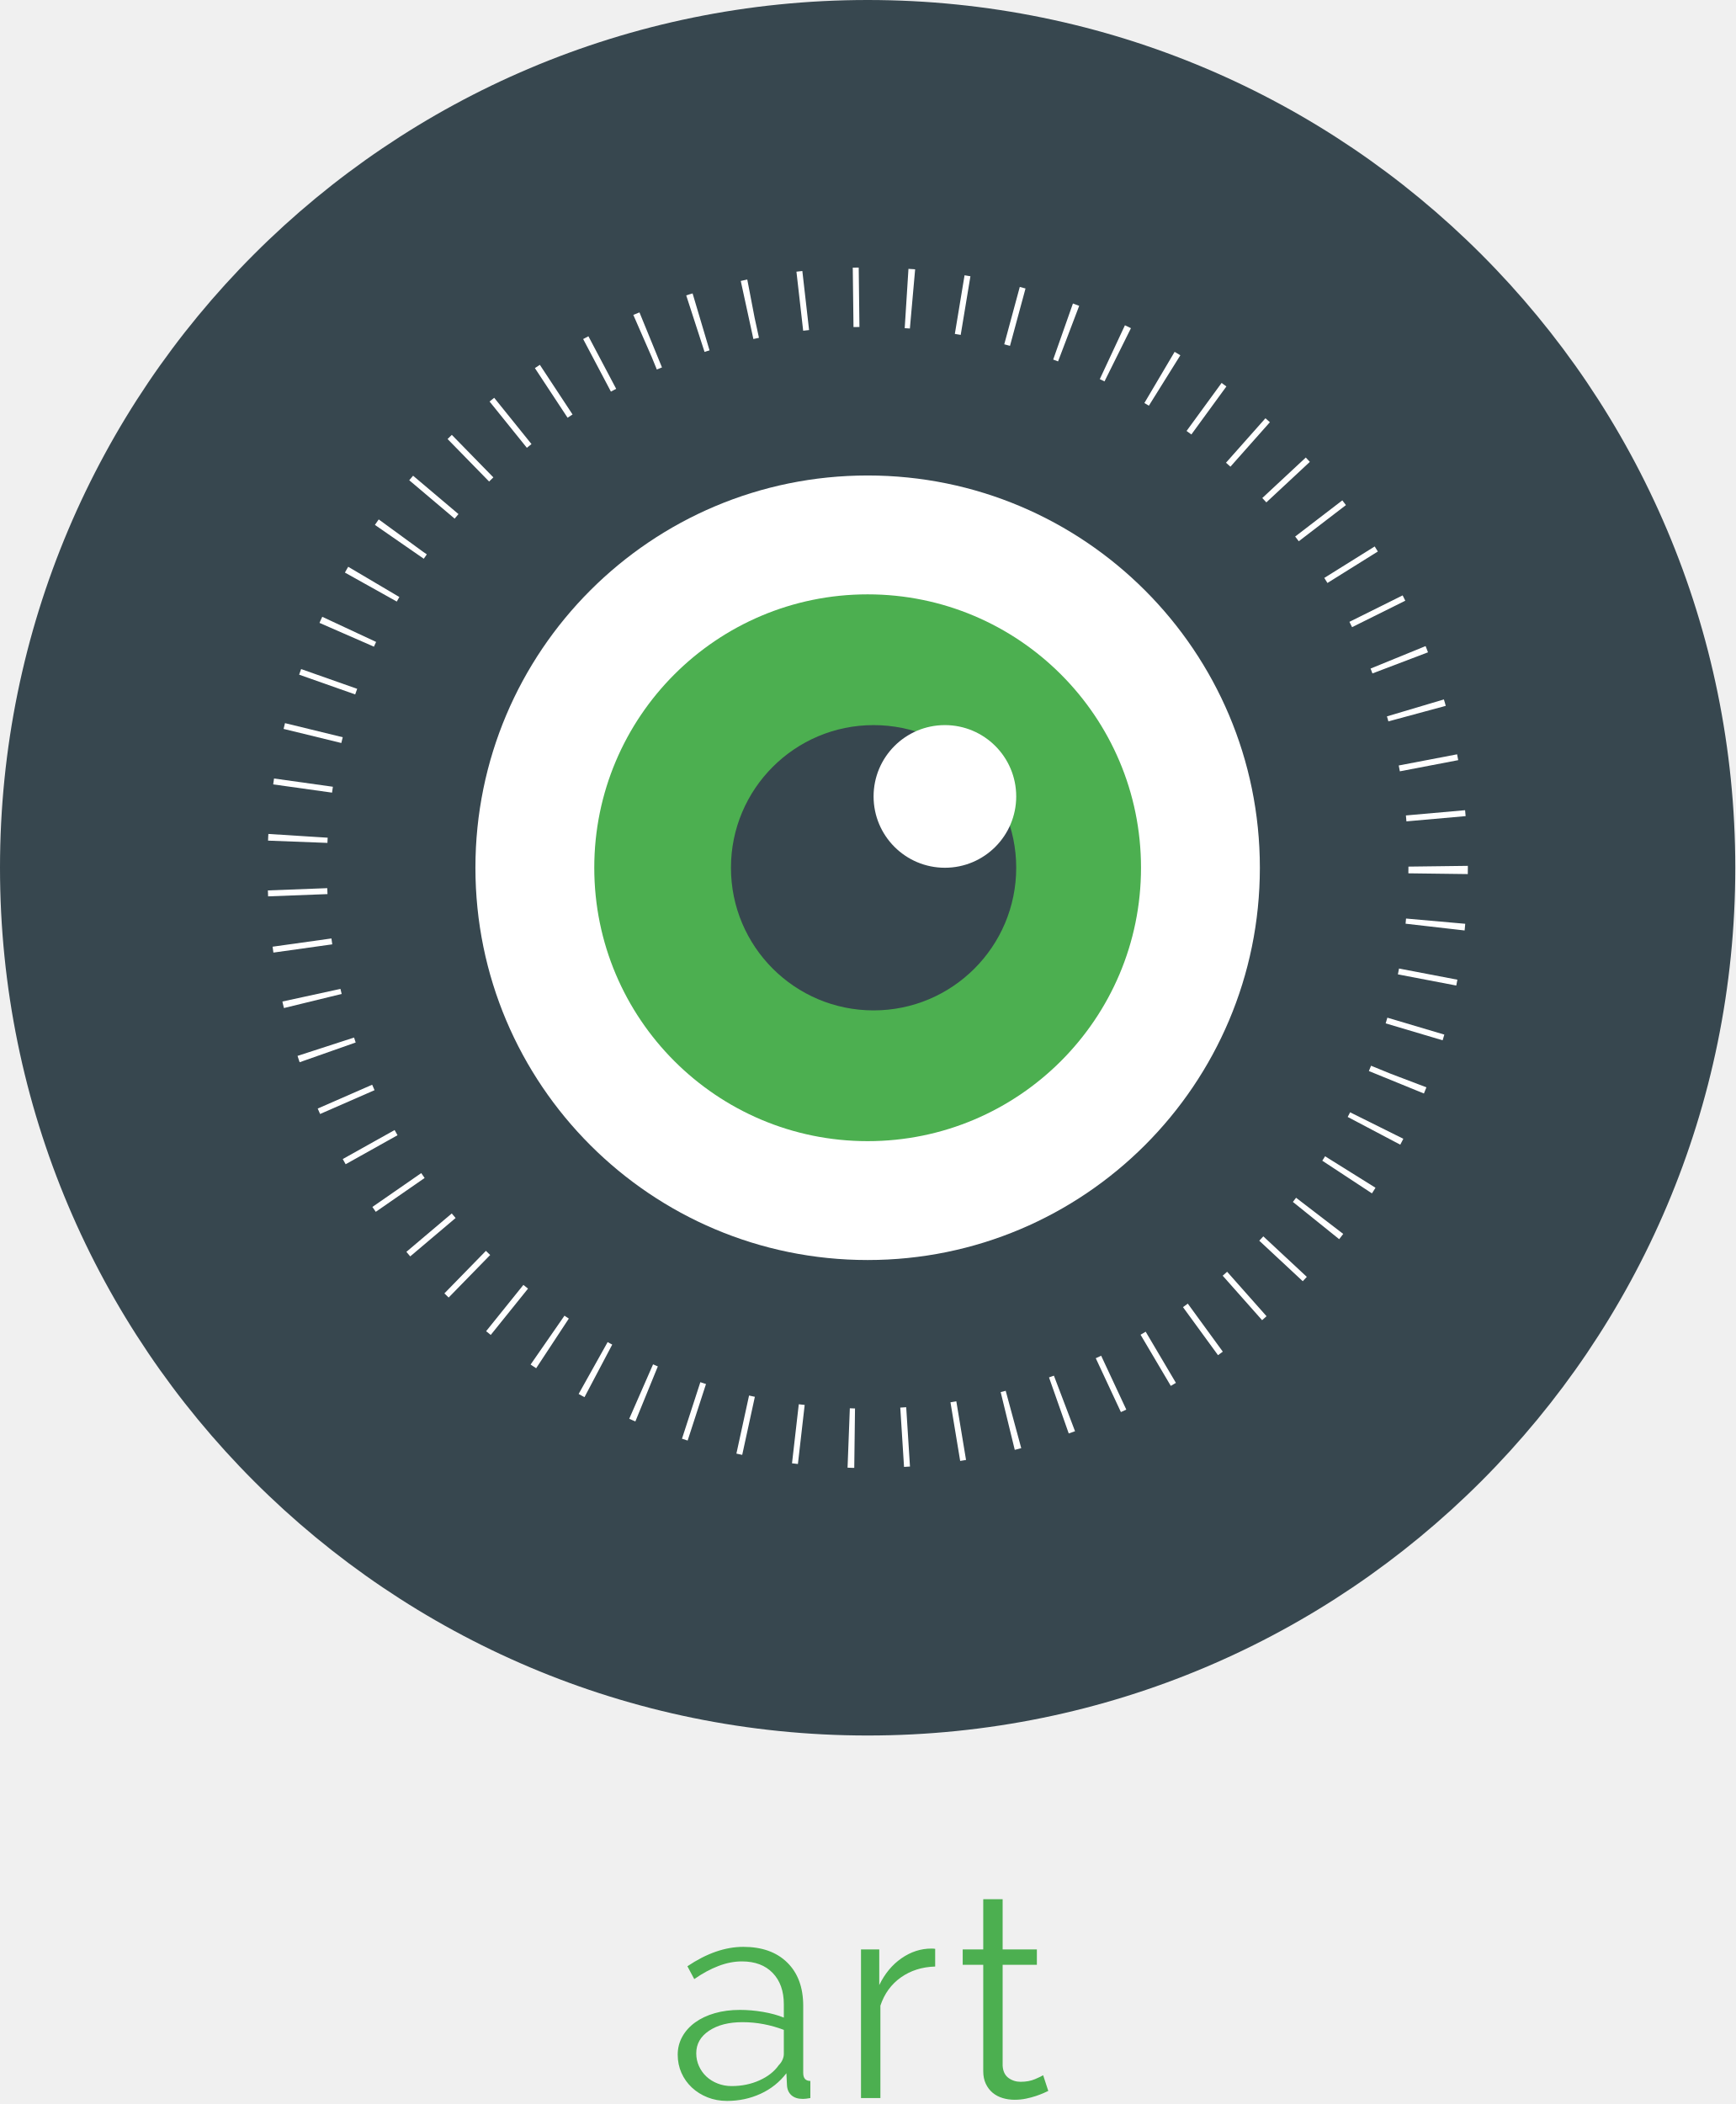
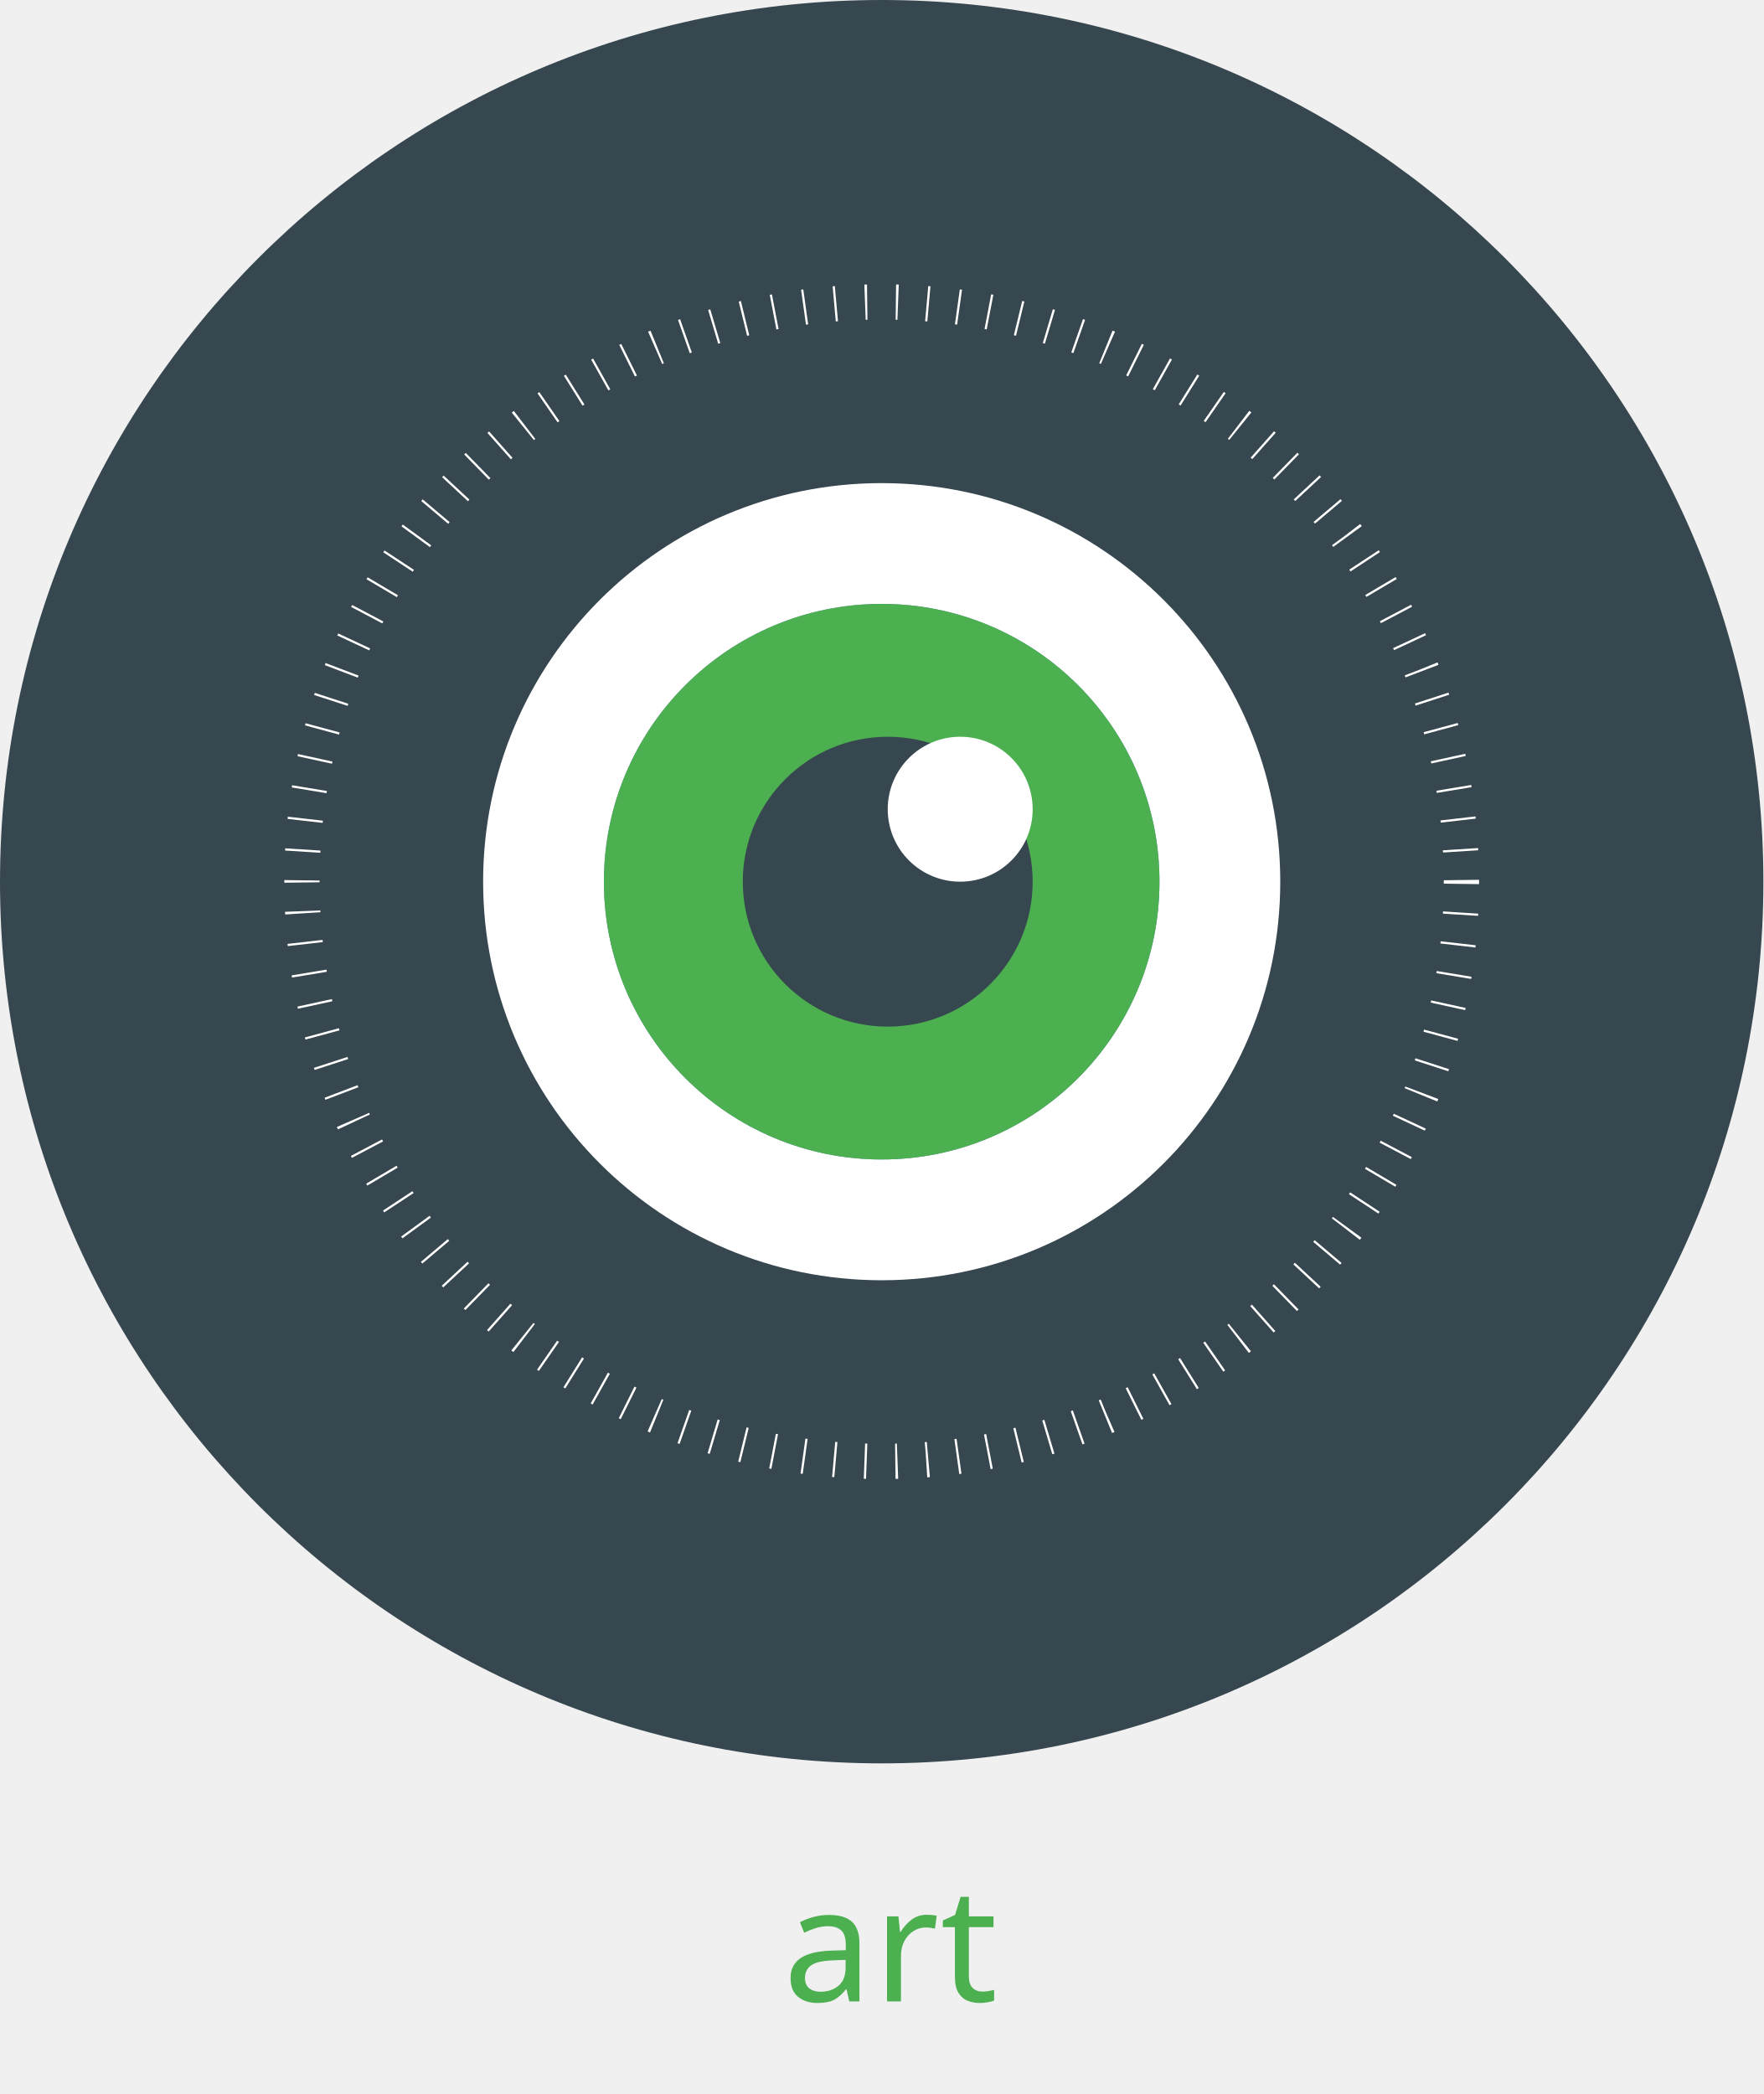
- <svg xmlns="http://www.w3.org/2000/svg" xmlns:xlink="http://www.w3.org/1999/xlink" width="292px" height="354px" viewBox="0 0 292 354" version="1.1">
+ <svg xmlns="http://www.w3.org/2000/svg" xmlns:xlink="http://www.w3.org/1999/xlink" width="800px" height="950px" viewBox="0 0 800 950" version="1.1">
  <defs>
-     <path d="M146,192 C171.405,192 192,171.405 192,146 C192,120.595 171.405,100 146,100 C120.595,100 100,120.595 100,146 C100,171.405 120.595,192 146,192 Z" id="path-1" />
+     <circle id="path-1" cx="127" cy="127" r="126.027" />
+     <rect id="path-3" x="0" y="0" width="254" height="254" />
  </defs>
-   <g id="Page-1" stroke="none" stroke-width="1" fill="none" fill-rule="evenodd">
+   <g id="Logos" stroke="none" stroke-width="1" fill="none" fill-rule="evenodd">
    <g id="logo">
-       <circle id="dark-background" fill="#37474F" cx="146" cy="146" r="146" />
-       <circle id="white-background" fill="#FFFFFF" cx="146" cy="146" r="66" />
-       <g id="lens">
-         <use fill="#4CAF50" xlink:href="#path-1" />
-         <use fill="" xlink:href="#path-1" />
+       <g>
+         <circle id="dark-background" fill="#37474F" fill-rule="evenodd" cx="400" cy="400" r="400" />
+         <circle id="white-background" fill="#FFFFFF" fill-rule="evenodd" cx="400" cy="400" r="180.822" />
+         <g id="lens" stroke-width="1" fill-rule="evenodd" transform="translate(273, 273)">
+           <mask id="mask-2" fill="white">
+             <use xlink:href="#path-1" />
+           </mask>
+           <use fill="#7986CB" xlink:href="#path-1" />
+           <g id="color/art" mask="url(#mask-2)">
+             <g id="Rectangle">
+               <use fill="#4CAF50" xlink:href="#path-3" />
+               <use fill="" xlink:href="#path-3" />
+             </g>
+           </g>
+         </g>
+         <ellipse id="pupil" fill="#37474F" fill-rule="evenodd" cx="402.74" cy="400" rx="65.753" ry="65.753" />
+         <circle id="reflection" fill="#FFFFFF" fill-rule="evenodd" cx="435.616" cy="367.123" r="32.877" />
+         <circle id="circle-dashed" stroke="#FFFFFF" stroke-width="16" stroke-dasharray="1,13" cx="400" cy="400" r="263.014" />
      </g>
-       <circle id="pupil" fill="#37474F" cx="147" cy="146" r="24" />
-       <ellipse id="reflection" fill="#FFFFFF" cx="159" cy="134" rx="12" ry="12" />
-       <circle id="circle" stroke="#FFFFFF" stroke-width="10" stroke-dasharray="1,8" cx="146" cy="146" r="96" />
-       <path d="M122.344,353.48 C121.16,353.48 120.064,353.28 119.056,352.88 C118.048,352.48 117.168,351.928 116.416,351.224 C115.664,350.52 115.08,349.696 114.664,348.752 C114.248,347.808 114.04,346.792 114.04,345.704 C114.04,344.616 114.296,343.608 114.808,342.68 C115.32,341.752 116.04,340.952 116.968,340.28 C117.896,339.608 119,339.088 120.28,338.72 C121.56,338.352 122.968,338.168 124.504,338.168 C125.784,338.168 127.08,338.28 128.392,338.504 C129.704,338.728 130.872,339.048 131.896,339.464 L131.896,337.208 C131.896,335 131.272,333.248 130.024,331.952 C128.776,330.656 127.048,330.008 124.84,330.008 C123.56,330.008 122.248,330.264 120.904,330.776 C119.56,331.288 118.2,332.024 116.824,332.984 L115.672,330.824 C118.904,328.648 122.04,327.56 125.08,327.56 C128.216,327.56 130.68,328.44 132.472,330.2 C134.264,331.96 135.16,334.392 135.16,337.496 L135.16,348.776 C135.16,349.672 135.56,350.12 136.36,350.12 L136.36,353 C135.816,353.096 135.4,353.144 135.112,353.144 C134.28,353.144 133.632,352.936 133.168,352.52 C132.704,352.104 132.456,351.528 132.424,350.792 L132.328,348.824 C131.176,350.328 129.728,351.48 127.984,352.28 C126.24,353.08 124.36,353.48 122.344,353.48 L122.344,353.48 Z M123.112,350.984 C124.808,350.984 126.368,350.664 127.792,350.024 C129.216,349.384 130.296,348.536 131.032,347.48 C131.32,347.192 131.536,346.88 131.68,346.544 C131.824,346.208 131.896,345.896 131.896,345.608 L131.896,341.528 C130.808,341.112 129.68,340.792 128.512,340.568 C127.344,340.344 126.152,340.232 124.936,340.232 C122.632,340.232 120.76,340.712 119.32,341.672 C117.88,342.632 117.16,343.896 117.16,345.464 C117.16,346.232 117.312,346.952 117.616,347.624 C117.92,348.296 118.336,348.88 118.864,349.376 C119.392,349.872 120.024,350.264 120.76,350.552 C121.496,350.84 122.28,350.984 123.112,350.984 L123.112,350.984 Z M157.363,330.872 C155.155,330.936 153.235,331.544 151.603,332.696 C149.971,333.848 148.819,335.432 148.147,337.448 L148.147,353 L144.883,353 L144.883,327.992 L147.955,327.992 L147.955,333.992 C148.883,332.072 150.131,330.568 151.699,329.48 C153.267,328.392 154.947,327.848 156.739,327.848 C156.995,327.848 157.203,327.864 157.363,327.896 L157.363,330.872 Z M176.397,351.8 C176.205,351.896 175.925,352.024 175.557,352.184 C175.189,352.344 174.765,352.504 174.285,352.664 C173.805,352.824 173.261,352.968 172.653,353.096 C172.045,353.224 171.405,353.288 170.733,353.288 C170.029,353.288 169.357,353.192 168.717,353 C168.077,352.808 167.517,352.512 167.037,352.112 C166.557,351.712 166.173,351.208 165.885,350.6 C165.597,349.992 165.453,349.288 165.453,348.488 L165.453,330.584 L161.997,330.584 L161.997,327.992 L165.453,327.992 L165.453,319.544 L168.717,319.544 L168.717,327.992 L174.477,327.992 L174.477,330.584 L168.717,330.584 L168.717,347.576 C168.781,348.504 169.109,349.184 169.701,349.616 C170.293,350.048 170.973,350.264 171.741,350.264 C172.669,350.264 173.485,350.112 174.189,349.808 C174.893,349.504 175.341,349.288 175.533,349.16 L176.397,351.8 Z" id="art" fill="#4CAF50" />
+       <text id="art" font-family="Raleway-Regular, Raleway" font-size="72" font-weight="normal" letter-spacing="0.562" fill="#4CAF50">
+         <tspan x="355.34" y="908">art</tspan>
+       </text>
    </g>
  </g>
</svg>
